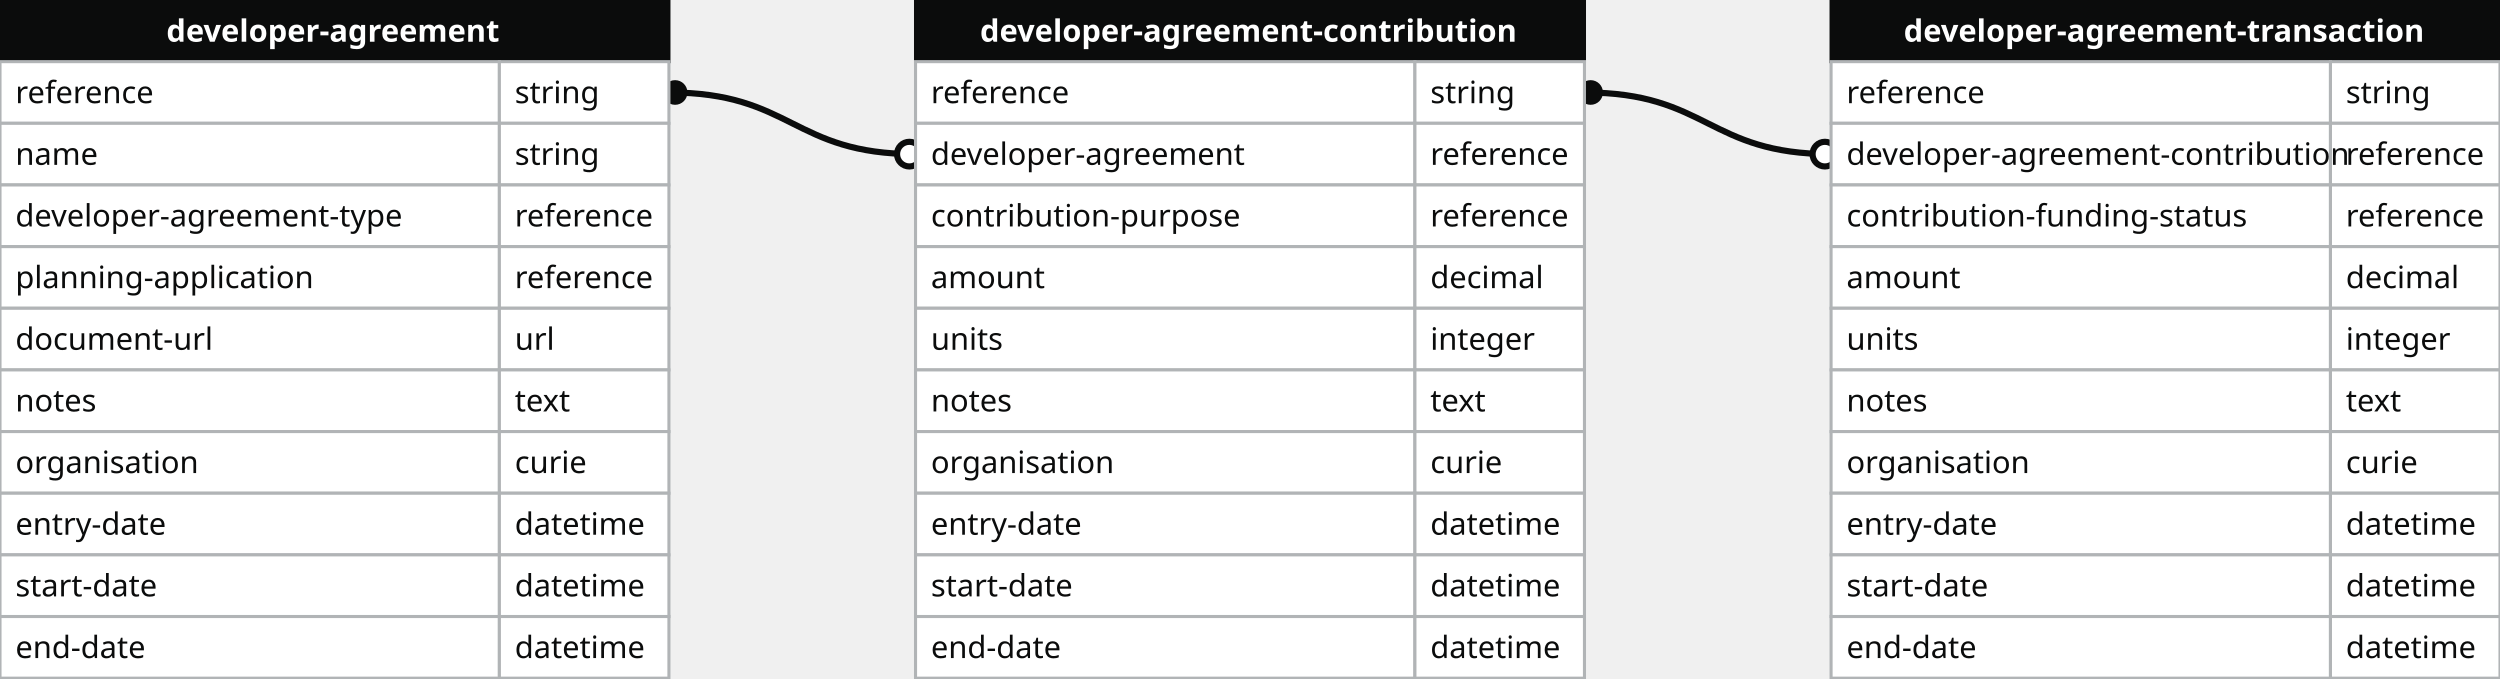
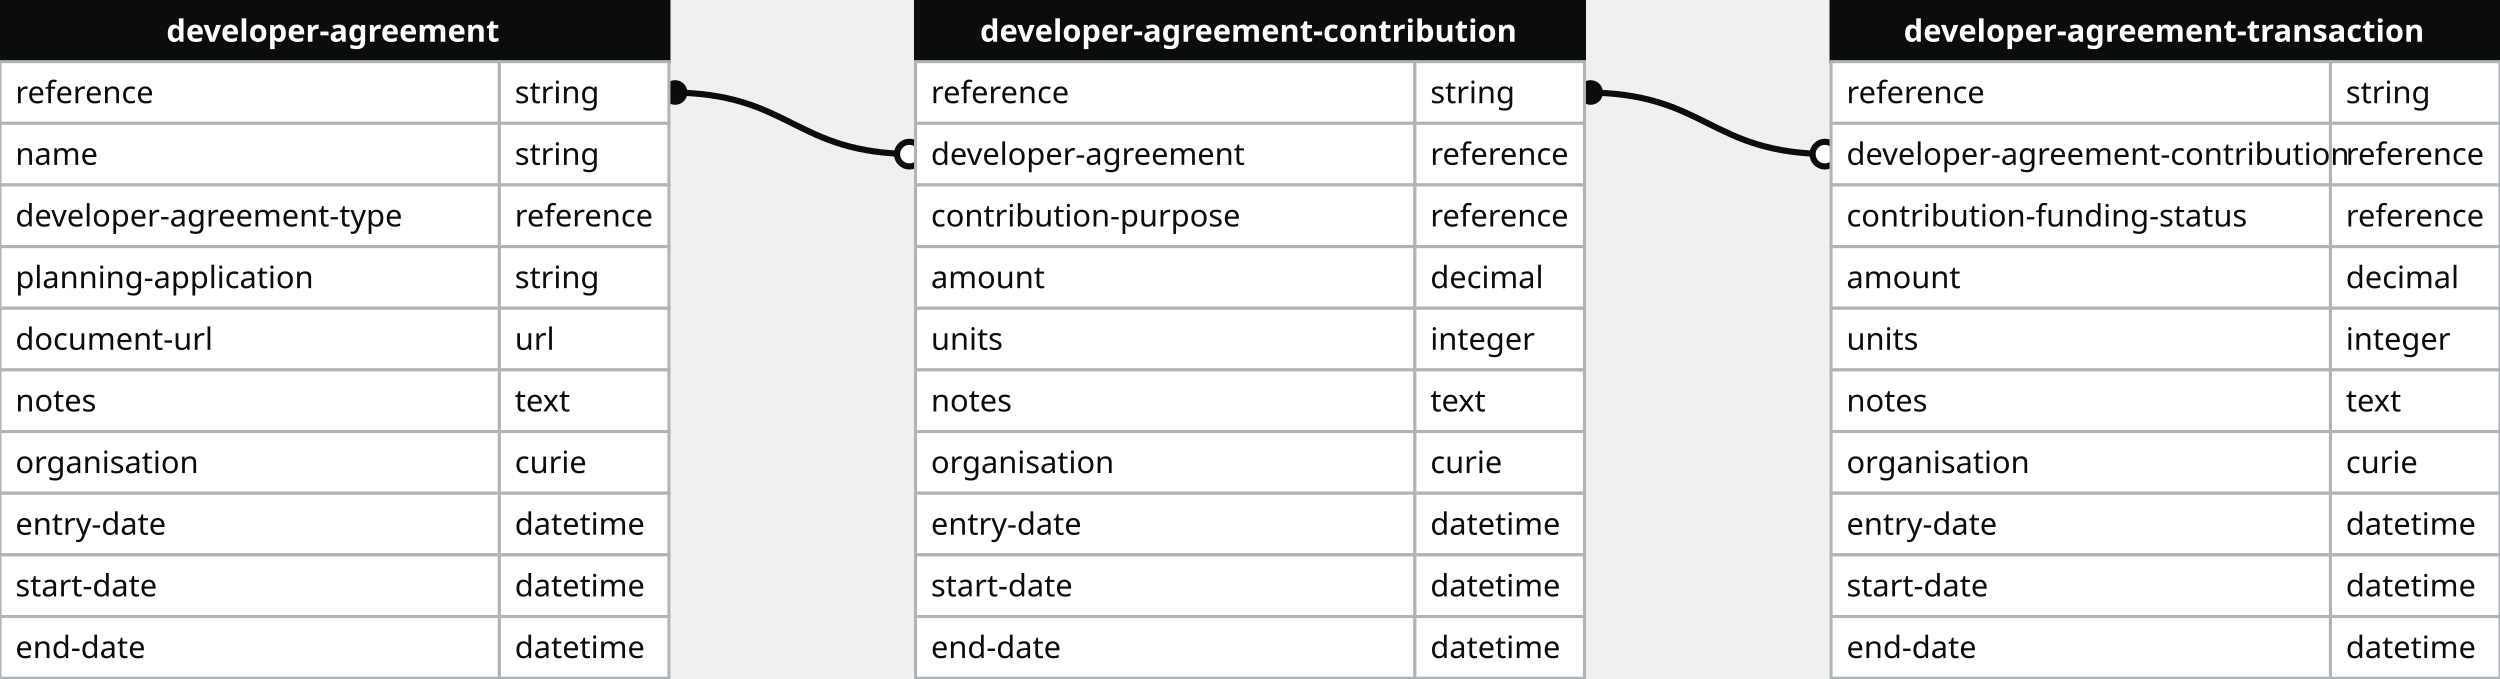
<svg xmlns="http://www.w3.org/2000/svg" width="811" height="220">
  <defs>
    <style>
    text{font-family:sans-serif; font-size:10px; dominant-baseline:middle;}
    text.name{fill:#fff;font-weight:700;text-anchor:middle}
    rect.name{fill:#0b0c0c; stroke:#0b0c0c;}
    rect{fill:#fff;stroke:#b1b4b6;}
    text.field{fill:#0b0c0c;}
    text.datatype{fill:#0b0c0c;}
    .line{stroke:#0b0c0c;}
    </style>
    <marker id="start-dot" markerWidth="6" markerHeight="6" refX="4" refY="3" markerUnits="strokeWidth">
      <circle cx="3" cy="3" r="2" fill="#fff" stroke="#0b0c0c" />
    </marker>
    <marker id="end-dot" markerWidth="6" markerHeight="6" refX="2" refY="3" markerUnits="strokeWidth">
      <circle cx="3" cy="3" r="2" fill="#0b0c0c" />
    </marker>
  </defs>
  <path class="line" fill="none" stroke-width="2" marker-start="url(#start-dot)" marker-end="url(#end-dot)" d="M 297 50 C 257.0 50 257.0 30 217 30" />
  <path class="line" fill="none" stroke-width="2" marker-start="url(#start-dot)" marker-end="url(#end-dot)" d="M 594 50 C 554.0 50 554.0 30 514 30" />
  <g>
    <rect x="0" y="0" width="217" height="20" class="name" />
    <text x="108" y="10" class="name">developer-agreement</text>
    <rect x="0" y="20" width="162" height="20" class="field" />
    <rect x="162" y="20" width="55" height="20" class="datatype" />
    <text x="5" y="30" class="field">reference</text>
    <text x="167" y="30" class="datatype">string</text>
    <rect x="0" y="40" width="162" height="20" class="field" />
    <rect x="162" y="40" width="55" height="20" class="datatype" />
    <text x="5" y="50" class="field">name</text>
    <text x="167" y="50" class="datatype">string</text>
    <rect x="0" y="60" width="162" height="20" class="field" />
    <rect x="162" y="60" width="55" height="20" class="datatype" />
    <text x="5" y="70" class="field">developer-agreement-type</text>
    <text x="167" y="70" class="datatype">reference</text>
    <rect x="0" y="80" width="162" height="20" class="field" />
    <rect x="162" y="80" width="55" height="20" class="datatype" />
    <text x="5" y="90" class="field">planning-application</text>
-     <text x="167" y="90" class="datatype">reference</text>
+     <text x="167" y="90" class="datatype">string</text>
    <rect x="0" y="100" width="162" height="20" class="field" />
    <rect x="162" y="100" width="55" height="20" class="datatype" />
    <text x="5" y="110" class="field">document-url</text>
    <text x="167" y="110" class="datatype">url</text>
    <rect x="0" y="120" width="162" height="20" class="field" />
    <rect x="162" y="120" width="55" height="20" class="datatype" />
    <text x="5" y="130" class="field">notes</text>
    <text x="167" y="130" class="datatype">text</text>
    <rect x="0" y="140" width="162" height="20" class="field" />
    <rect x="162" y="140" width="55" height="20" class="datatype" />
    <text x="5" y="150" class="field">organisation</text>
    <text x="167" y="150" class="datatype">curie</text>
    <rect x="0" y="160" width="162" height="20" class="field" />
    <rect x="162" y="160" width="55" height="20" class="datatype" />
    <text x="5" y="170" class="field">entry-date</text>
    <text x="167" y="170" class="datatype">datetime</text>
    <rect x="0" y="180" width="162" height="20" class="field" />
    <rect x="162" y="180" width="55" height="20" class="datatype" />
    <text x="5" y="190" class="field">start-date</text>
    <text x="167" y="190" class="datatype">datetime</text>
    <rect x="0" y="200" width="162" height="20" class="field" />
    <rect x="162" y="200" width="55" height="20" class="datatype" />
    <text x="5" y="210" class="field">end-date</text>
    <text x="167" y="210" class="datatype">datetime</text>
  </g>
  <g>
    <rect x="297" y="0" width="217" height="20" class="name" />
    <text x="405" y="10" class="name">developer-agreement-contribution</text>
    <rect x="297" y="20" width="162" height="20" class="field" />
    <rect x="459" y="20" width="55" height="20" class="datatype" />
    <text x="302" y="30" class="field">reference</text>
    <text x="464" y="30" class="datatype">string</text>
    <rect x="297" y="40" width="162" height="20" class="field" />
    <rect x="459" y="40" width="55" height="20" class="datatype" />
    <text x="302" y="50" class="field">developer-agreement</text>
    <text x="464" y="50" class="datatype">reference</text>
    <rect x="297" y="60" width="162" height="20" class="field" />
    <rect x="459" y="60" width="55" height="20" class="datatype" />
    <text x="302" y="70" class="field">contribution-purpose</text>
    <text x="464" y="70" class="datatype">reference</text>
    <rect x="297" y="80" width="162" height="20" class="field" />
    <rect x="459" y="80" width="55" height="20" class="datatype" />
    <text x="302" y="90" class="field">amount</text>
    <text x="464" y="90" class="datatype">decimal</text>
    <rect x="297" y="100" width="162" height="20" class="field" />
    <rect x="459" y="100" width="55" height="20" class="datatype" />
    <text x="302" y="110" class="field">units</text>
    <text x="464" y="110" class="datatype">integer</text>
    <rect x="297" y="120" width="162" height="20" class="field" />
    <rect x="459" y="120" width="55" height="20" class="datatype" />
    <text x="302" y="130" class="field">notes</text>
    <text x="464" y="130" class="datatype">text</text>
    <rect x="297" y="140" width="162" height="20" class="field" />
    <rect x="459" y="140" width="55" height="20" class="datatype" />
    <text x="302" y="150" class="field">organisation</text>
    <text x="464" y="150" class="datatype">curie</text>
    <rect x="297" y="160" width="162" height="20" class="field" />
    <rect x="459" y="160" width="55" height="20" class="datatype" />
    <text x="302" y="170" class="field">entry-date</text>
    <text x="464" y="170" class="datatype">datetime</text>
    <rect x="297" y="180" width="162" height="20" class="field" />
    <rect x="459" y="180" width="55" height="20" class="datatype" />
    <text x="302" y="190" class="field">start-date</text>
    <text x="464" y="190" class="datatype">datetime</text>
    <rect x="297" y="200" width="162" height="20" class="field" />
    <rect x="459" y="200" width="55" height="20" class="datatype" />
    <text x="302" y="210" class="field">end-date</text>
    <text x="464" y="210" class="datatype">datetime</text>
  </g>
  <g>
    <rect x="594" y="0" width="217" height="20" class="name" />
    <text x="702" y="10" class="name">developer-agreement-transaction</text>
    <rect x="594" y="20" width="162" height="20" class="field" />
    <rect x="756" y="20" width="55" height="20" class="datatype" />
    <text x="599" y="30" class="field">reference</text>
    <text x="761" y="30" class="datatype">string</text>
    <rect x="594" y="40" width="162" height="20" class="field" />
    <rect x="756" y="40" width="55" height="20" class="datatype" />
    <text x="599" y="50" class="field">developer-agreement-contribution</text>
    <text x="761" y="50" class="datatype">reference</text>
    <rect x="594" y="60" width="162" height="20" class="field" />
    <rect x="756" y="60" width="55" height="20" class="datatype" />
    <text x="599" y="70" class="field">contribution-funding-status</text>
    <text x="761" y="70" class="datatype">reference</text>
    <rect x="594" y="80" width="162" height="20" class="field" />
    <rect x="756" y="80" width="55" height="20" class="datatype" />
    <text x="599" y="90" class="field">amount</text>
    <text x="761" y="90" class="datatype">decimal</text>
    <rect x="594" y="100" width="162" height="20" class="field" />
    <rect x="756" y="100" width="55" height="20" class="datatype" />
    <text x="599" y="110" class="field">units</text>
    <text x="761" y="110" class="datatype">integer</text>
    <rect x="594" y="120" width="162" height="20" class="field" />
    <rect x="756" y="120" width="55" height="20" class="datatype" />
    <text x="599" y="130" class="field">notes</text>
    <text x="761" y="130" class="datatype">text</text>
    <rect x="594" y="140" width="162" height="20" class="field" />
    <rect x="756" y="140" width="55" height="20" class="datatype" />
    <text x="599" y="150" class="field">organisation</text>
    <text x="761" y="150" class="datatype">curie</text>
    <rect x="594" y="160" width="162" height="20" class="field" />
    <rect x="756" y="160" width="55" height="20" class="datatype" />
    <text x="599" y="170" class="field">entry-date</text>
    <text x="761" y="170" class="datatype">datetime</text>
    <rect x="594" y="180" width="162" height="20" class="field" />
    <rect x="756" y="180" width="55" height="20" class="datatype" />
    <text x="599" y="190" class="field">start-date</text>
    <text x="761" y="190" class="datatype">datetime</text>
    <rect x="594" y="200" width="162" height="20" class="field" />
    <rect x="756" y="200" width="55" height="20" class="datatype" />
    <text x="599" y="210" class="field">end-date</text>
    <text x="761" y="210" class="datatype">datetime</text>
  </g>
</svg>
